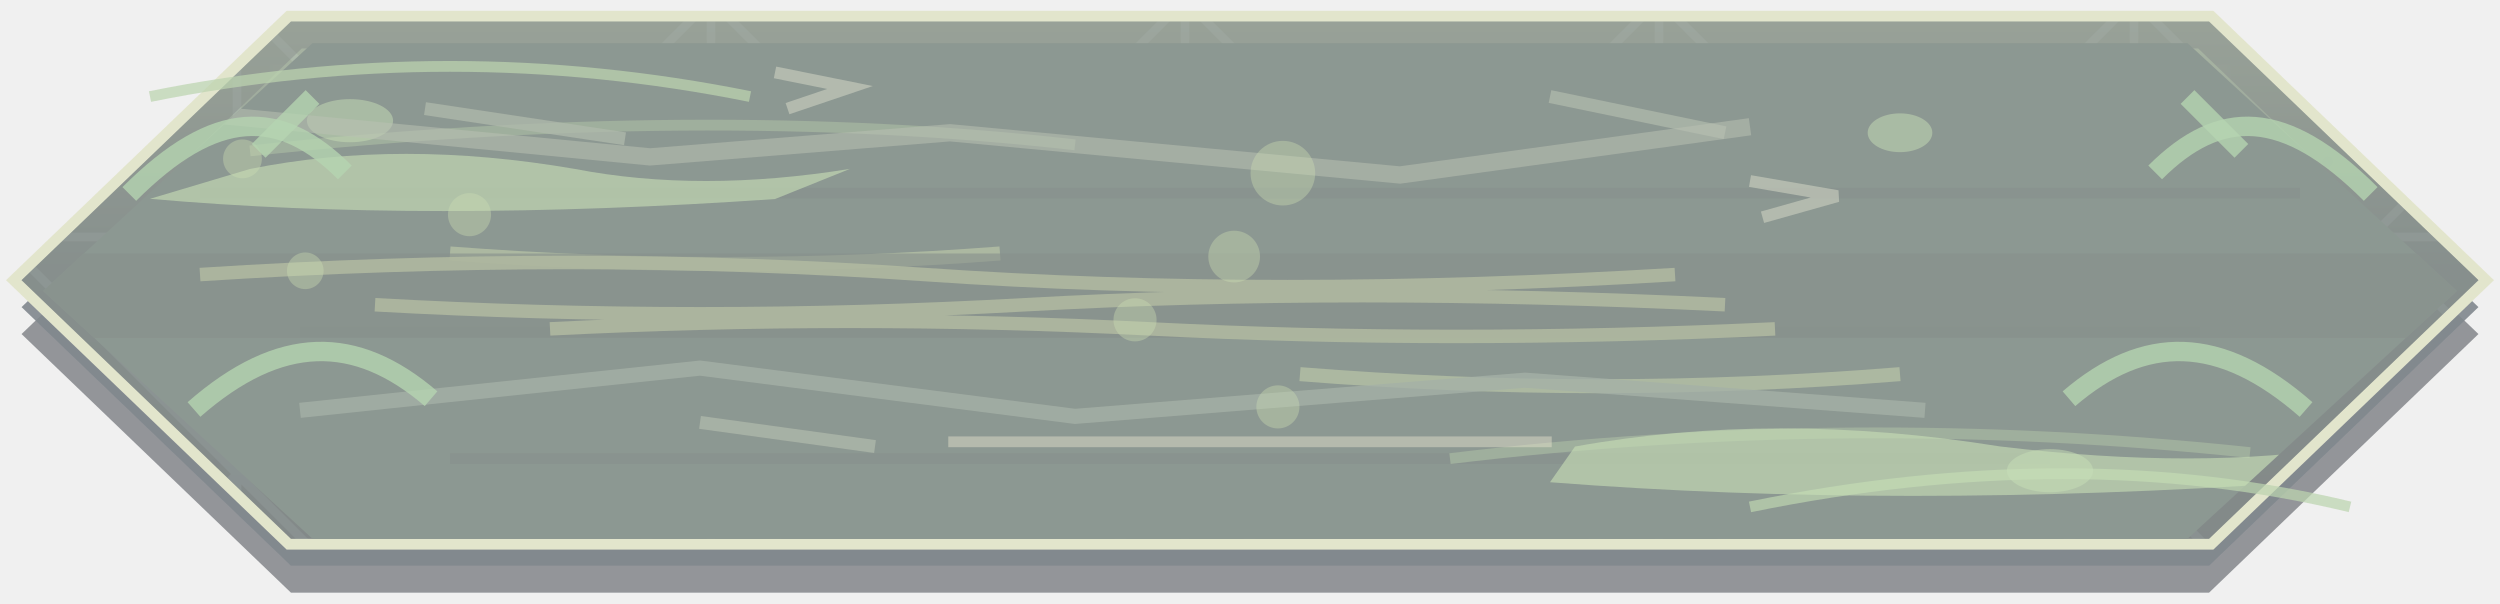
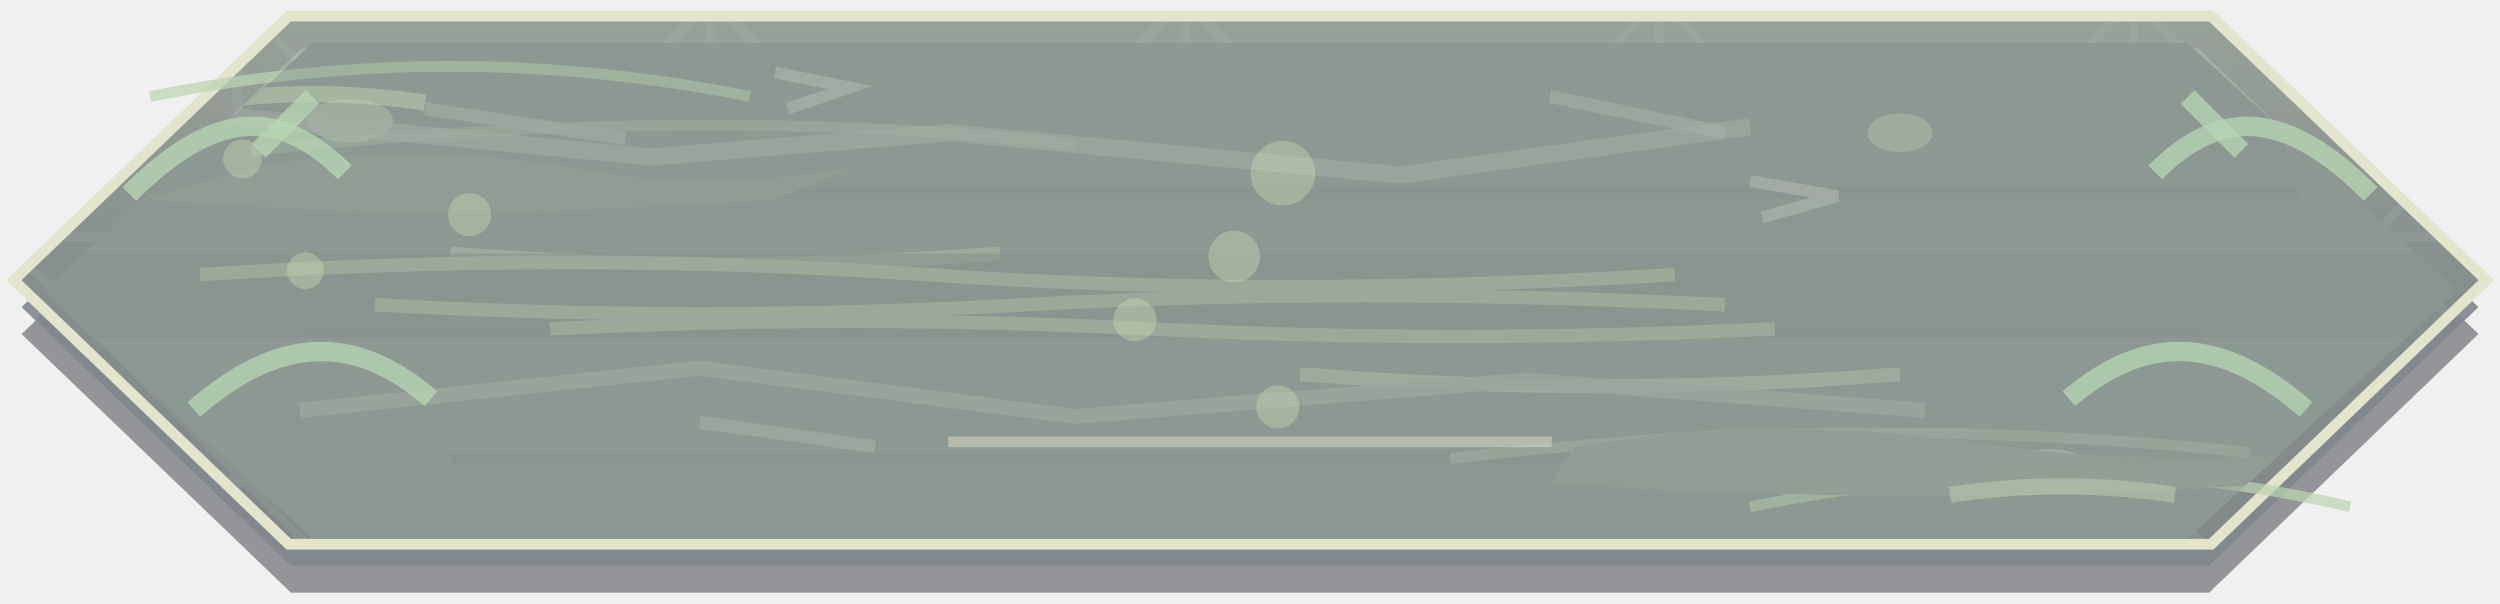
<svg xmlns="http://www.w3.org/2000/svg" width="464" height="112" viewBox="0 0 232 56" role="img" aria-label="M7 secondary-hex-button disabled" data-style="m11-enchanted-forest@0.1.0" data-geometry-shape="wide-hexagon" data-corner-radius="2" data-end-cap-depth="25">
  <defs>
    <linearGradient id="m11-secondary-hex-button-232x56-disabled-plate" x1="0" y1="0" x2="0" y2="1">
      <stop offset="0" stop-color="#5C7650" />
      <stop offset=".48" stop-color="#20382B" />
      <stop offset="1" stop-color="#13251E" />
    </linearGradient>
    <linearGradient id="m11-secondary-hex-button-232x56-disabled-primary" x1="0" y1="0" x2="0" y2="1">
      <stop offset="0" stop-color="#F1E8C8" />
      <stop offset=".45" stop-color="#66D9B2" />
      <stop offset="1" stop-color="#2A856F" />
    </linearGradient>
    <linearGradient id="m11-secondary-hex-button-232x56-disabled-energy" x1="0" y1="0" x2="1" y2="0">
      <stop offset="0" stop-color="#B8E0A5" stop-opacity="0" />
      <stop offset=".5" stop-color="#B8E0A5" stop-opacity=".86" />
      <stop offset="1" stop-color="#B8E0A5" stop-opacity="0" />
    </linearGradient>
    <pattern id="m11-secondary-hex-button-232x56-disabled-grain" width="28" height="28" patternUnits="userSpaceOnUse">
      <circle cx="5" cy="7" r=".6" fill="#FFFFFF" fill-opacity=".12" />
      <circle cx="20" cy="15" r=".45" fill="#061321" fill-opacity=".2" />
    </pattern>
    <pattern id="m11-secondary-hex-button-232x56-disabled-plate-pattern" width="44" height="44" patternUnits="userSpaceOnUse">
      <path d="M0 22H44M22 0V44M0 22L22 0 44 22 22 44Z" fill="none" stroke="#D8FBFF" stroke-opacity=".12" stroke-width=".8" />
    </pattern>
    <mask id="m11-secondary-hex-button-232x56-disabled-mask">
      <path d="M27 2H205L230 26L205 50H27L2 26Z" fill="white" />
    </mask>
  </defs>
  <g opacity="0.48">
    <g id="m11-secondary-hex-button-232x56-disabled-outer-shadow" data-layer="outer-shadow" transform="translate(0 5)">
      <path d="M27 2H205L230 26L205 50H27L2 26Z" fill="#020812" opacity=".82" />
    </g>
    <g id="m11-secondary-hex-button-232x56-disabled-connected-depth" data-layer="connected-depth" transform="translate(0 2.5)">
      <path d="M27 2H205L230 26L205 50H27L2 26Z" fill="#071522" opacity=".9" />
    </g>
    <g id="m11-secondary-hex-button-232x56-disabled-outer-frame" data-layer="outer-frame">
      <path d="M27 2H205L230 26L205 50H27L2 26Z" fill="#071421" stroke="#D4D9A6" stroke-width="2" stroke-linejoin="miter" />
    </g>
    <g id="m11-secondary-hex-button-232x56-disabled-inner-plate-fill" data-layer="inner-plate-fill">
      <path d="M27 2H205L230 26L205 50H27L2 26Z" fill="url(#m11-secondary-hex-button-232x56-disabled-plate)" />
    </g>
    <g id="m11-secondary-hex-button-232x56-disabled-surface-grain" data-layer="surface-grain" data-material-source="m8-ice-grain" mask="url(#m11-secondary-hex-button-232x56-disabled-mask)">
      <rect width="232" height="56" fill="url(#m11-secondary-hex-button-232x56-disabled-grain)" />
    </g>
    <g id="m11-secondary-hex-button-232x56-disabled-surface-pattern" data-layer="surface-pattern" data-material-source="m8-crystal-facet-pattern" mask="url(#m11-secondary-hex-button-232x56-disabled-mask)">
      <rect width="232" height="56" fill="url(#m11-secondary-hex-button-232x56-disabled-plate-pattern)" />
    </g>
    <g id="m11-secondary-hex-button-232x56-disabled-side-bevel-shade" data-layer="side-bevel-shade" mask="url(#m11-secondary-hex-button-232x56-disabled-mask)">
      <path d="M27 2H205L230 26L205 50H27L2 26Z" fill="none" stroke="#020812" stroke-opacity=".38" stroke-width="5" />
    </g>
    <g id="m11-secondary-hex-button-232x56-disabled-top-bevel-highlight" data-layer="top-bevel-highlight" mask="url(#m11-secondary-hex-button-232x56-disabled-mask)">
      <path d="M35 8H197" stroke="#FFFFFF" stroke-opacity=".55" stroke-width="3" stroke-linecap="square" />
    </g>
    <g id="m11-secondary-hex-button-232x56-disabled-cold-edge-accent" data-layer="cold-edge-accent" data-material-source="m8-cold-edge-accent" mask="url(#m11-secondary-hex-button-232x56-disabled-mask)">
      <rect x="25" y="6" width="182" height="8" fill="url(#m11-secondary-hex-button-232x56-disabled-energy)" />
    </g>
    <g id="m11-secondary-hex-button-232x56-disabled-ornament-decal" data-layer="ornament-decal" data-material-source="m7-ornament-marks" mask="url(#m11-secondary-hex-button-232x56-disabled-mask)">
      <path d="M33 43h16M183 43h16" stroke="#E6FCFF" stroke-opacity=".5" stroke-width="2" />
    </g>
    <g id="m11-secondary-hex-button-material-stack" data-layer="forest-material-stack" data-material-families="weathered-stone,dark-wood,moss-lichen">
      <path d="M29 4H203L228 27L203 50H29L4 27Z" fill="#20382B" />
      <path d="M18.56 17.92H213.44M27.84 30.8H204.16M41.76 42.56H190.24" stroke="#182E24" stroke-width="1" stroke-opacity=".82" />
      <path d="M23.2 14Q64.96 9.52 99.76 13.44M134.56 42.56Q171.68 38.08 208.8 42" fill="none" stroke="#4D6E45" stroke-width="1" stroke-opacity=".9" />
      <path d="M13.92 8.96Q41.76 3.36 69.6 8.96M162.4 47.04Q192.56 40.88 218.08 47.04" fill="none" stroke="#84B66A" stroke-width="1" stroke-opacity=".72" />
    </g>
    <g id="m11-secondary-hex-button-material-detail" data-layer="forest-material-detail" data-material-channels="stone-chips,wood-grain,moss-mask">
      <path d="M39.44 10.08l18.56 2.8M143.84 8.96l16.24 3.36M64.96 39.2l16.24 2.24" stroke="#6B8063" stroke-width="1.2" stroke-opacity=".72" />
      <path d="M41.76 23.52q25.52 1.96 51.04 0M120.64 34.72q27.84 2.24 55.68 0" fill="none" stroke="#789356" stroke-width="1.3" stroke-opacity=".75" />
      <g fill="#9BCB78" fill-opacity=".5">
        <ellipse cx="32.48" cy="11.2" rx="4" ry="2" />
        <ellipse cx="190.24" cy="43.68" rx="4" ry="2" />
        <ellipse cx="176.32" cy="12.32" rx="3" ry="1.8" />
      </g>
    </g>
    <g id="m11-secondary-hex-button-material-face-depth" data-layer="forest-material-face-depth" data-material-source="shared-face-geometry">
      <clipPath id="m11-secondary-hex-button-face-clip">
        <path d="M29 4H203L228 27L203 50H29L4 27Z" />
      </clipPath>
      <g clip-path="url(#m11-secondary-hex-button-face-clip)">
        <g data-layer="forest-weathered-stone">
          <path d="M13.92 10.08l46.4 4.48 27.84 -2.24 41.76 3.92 32.48 -4.48" fill="none" stroke="#7C8D70" stroke-width="1.6" stroke-opacity=".55" />
          <path d="M27.84 38.08l37.12 -3.92 34.8 4.48 41.76 -3.36 37.12 2.8" fill="none" stroke="#526B56" stroke-width="1.4" stroke-opacity=".8" />
          <path d="M71.92 6.72l6.96 1.4 -5.8 1.96M162.4 16.8l8.12 1.4 -6.96 1.96" fill="none" stroke="#9BA687" stroke-width="1.1" stroke-opacity=".65" />
        </g>
        <g data-layer="forest-dark-wood-grain">
          <path d="M0 23.52H232V31.36H0Z" fill="#17291F" fill-opacity=".62" />
          <path d="M18.56 25.48q34.8 -2.24 67.28 0t69.6 0M34.8 28.28q30.16 1.68 60.32 0t64.96 0M51.04 30.52q27.84 -1.4 55.68 0t58 0" fill="none" stroke="#72854C" stroke-width="1.25" stroke-opacity=".8" />
        </g>
        <g data-layer="forest-moss-growth-mask" fill="#9BCB78" fill-opacity=".62">
          <path d="M23.2 15.68q13.92 -2.8 30.16 0q11.6 2.24 25.52 -.01l-6.96 2.8q-32.48 2.24 -58 -.02Z" />
          <path d="M146.16 41.44q18.56 -3.36 39.44 -.01q18.56 2.24 32.48 -.03l-4.64 3.36q-37.12 2.52 -69.6 -.01Z" />
        </g>
      </g>
    </g>
+     <g id="m11-secondary-hex-button-material-restraint" data-layer="forest-material-restraint" data-restraint="edge-anchored-low-opacity">
+       <clipPath id="m11-secondary-hex-button-restraint-clip">
+         <path d="M29 4H203L228 27L203 50H29L4 27Z" />
+       </clipPath>
+       <g clip-path="url(#m11-secondary-hex-button-restraint-clip)">
+         <path d="M0 0H232V56H0Z" fill="#20382B" fill-opacity=".42" />
+         <g data-layer="forest-moss-edge-anchor" fill="#20382B" fill-opacity=".78">
+           <path d="M23.2 15.68q13.92 -2.8 30.16 0q11.6 2.24 25.52 -.01l-6.96 2.8q-32.48 2.24 -58 -.02Z" />
+           <path d="M146.16 41.44q18.56 -3.36 39.44 -.01q18.56 2.24 32.48 -.03l-4.64 3.36q-37.12 2.52 -69.6 -.01Z" />
+         </g>
+         <path d="M18.56 9.52q10.44 -1.568 20.88 0M180.96 45.92q10.44 -1.568 20.88 0" fill="none" stroke="#9BCB78" stroke-width="1.5" stroke-opacity=".42" />
+       </g>
+     </g>
    <g id="m11-secondary-hex-button-moss-variation" data-layer="forest-variation" data-variation-seed="51731" data-variation-baseline="false" fill="#A6CC72" fill-opacity=".38">
      <circle cx="119.05" cy="16.07" r="3.0" />
      <circle cx="114.53" cy="23.81" r="2.4" />
      <circle cx="22.50" cy="14.74" r="1.8" />
      <circle cx="43.57" cy="19.92" r="2.0" />
      <circle cx="105.33" cy="29.68" r="2.0" />
      <circle cx="118.59" cy="37.76" r="2.0" />
      <circle cx="28.33" cy="25.13" r="1.7" />
    </g>
    <g id="m11-secondary-hex-button-leaf-vine-ornament" data-layer="forest-ornament" data-ornament="leaf-vine" data-ornament-count="4" fill="none" stroke="#76B86D" stroke-opacity=".78" stroke-width="1.8">
      <path d="M12 18c8-8 14-8 20-2M220 18c-8-8-14-8-20-2M18 38c8-7 15-7 22-1M214 38c-8-7-15-7-22-1" />
      <path d="M24 14l5-5M208 14l-5-5" />
    </g>
    <g id="m11-secondary-hex-button-parchment-typography" data-layer="forest-typography" data-typography-preset="m11-parchment-sage-action" data-semantic-text="required">
      <path d="M88 41h56" stroke="#EDE3B4" stroke-opacity=".42" />
    </g>
    <g id="m11-enchanted-forest-secondary-hex-button-content" data-layer="content" data-slot="editable-secondary-hex-button-content" data-safe-x="39" data-safe-y="8" data-safe-width="154" data-safe-height="38" />
  </g>
</svg>
